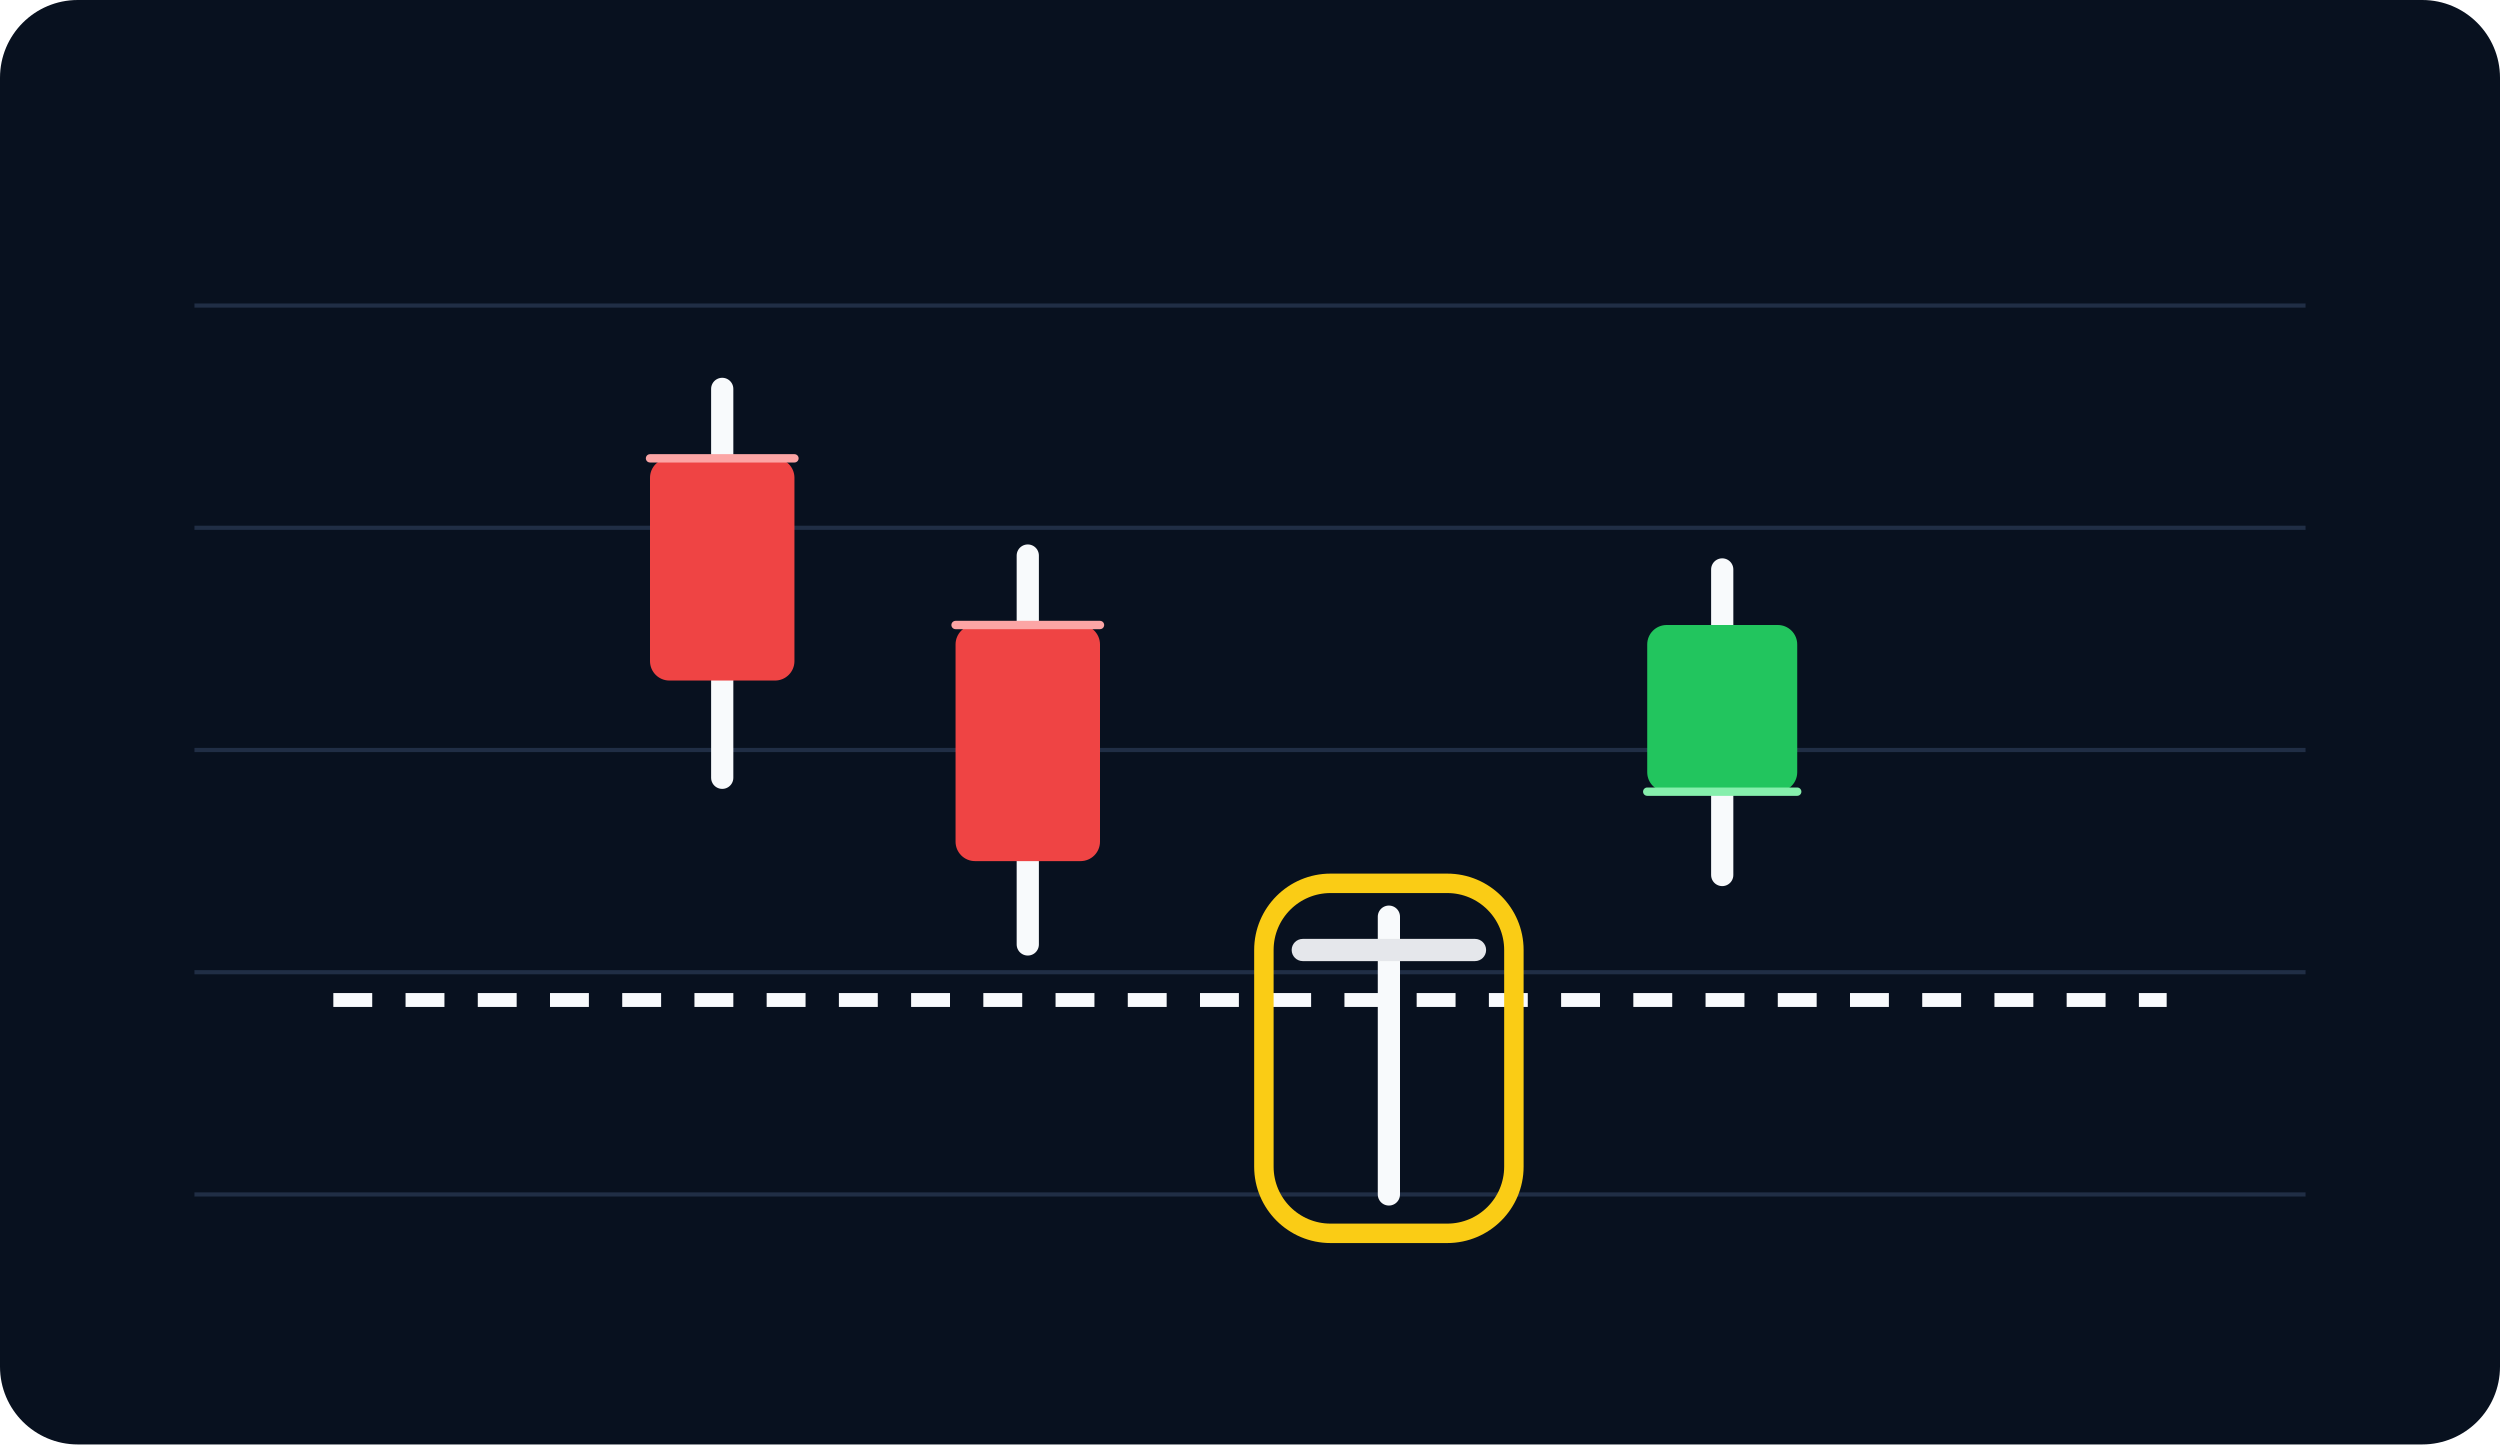
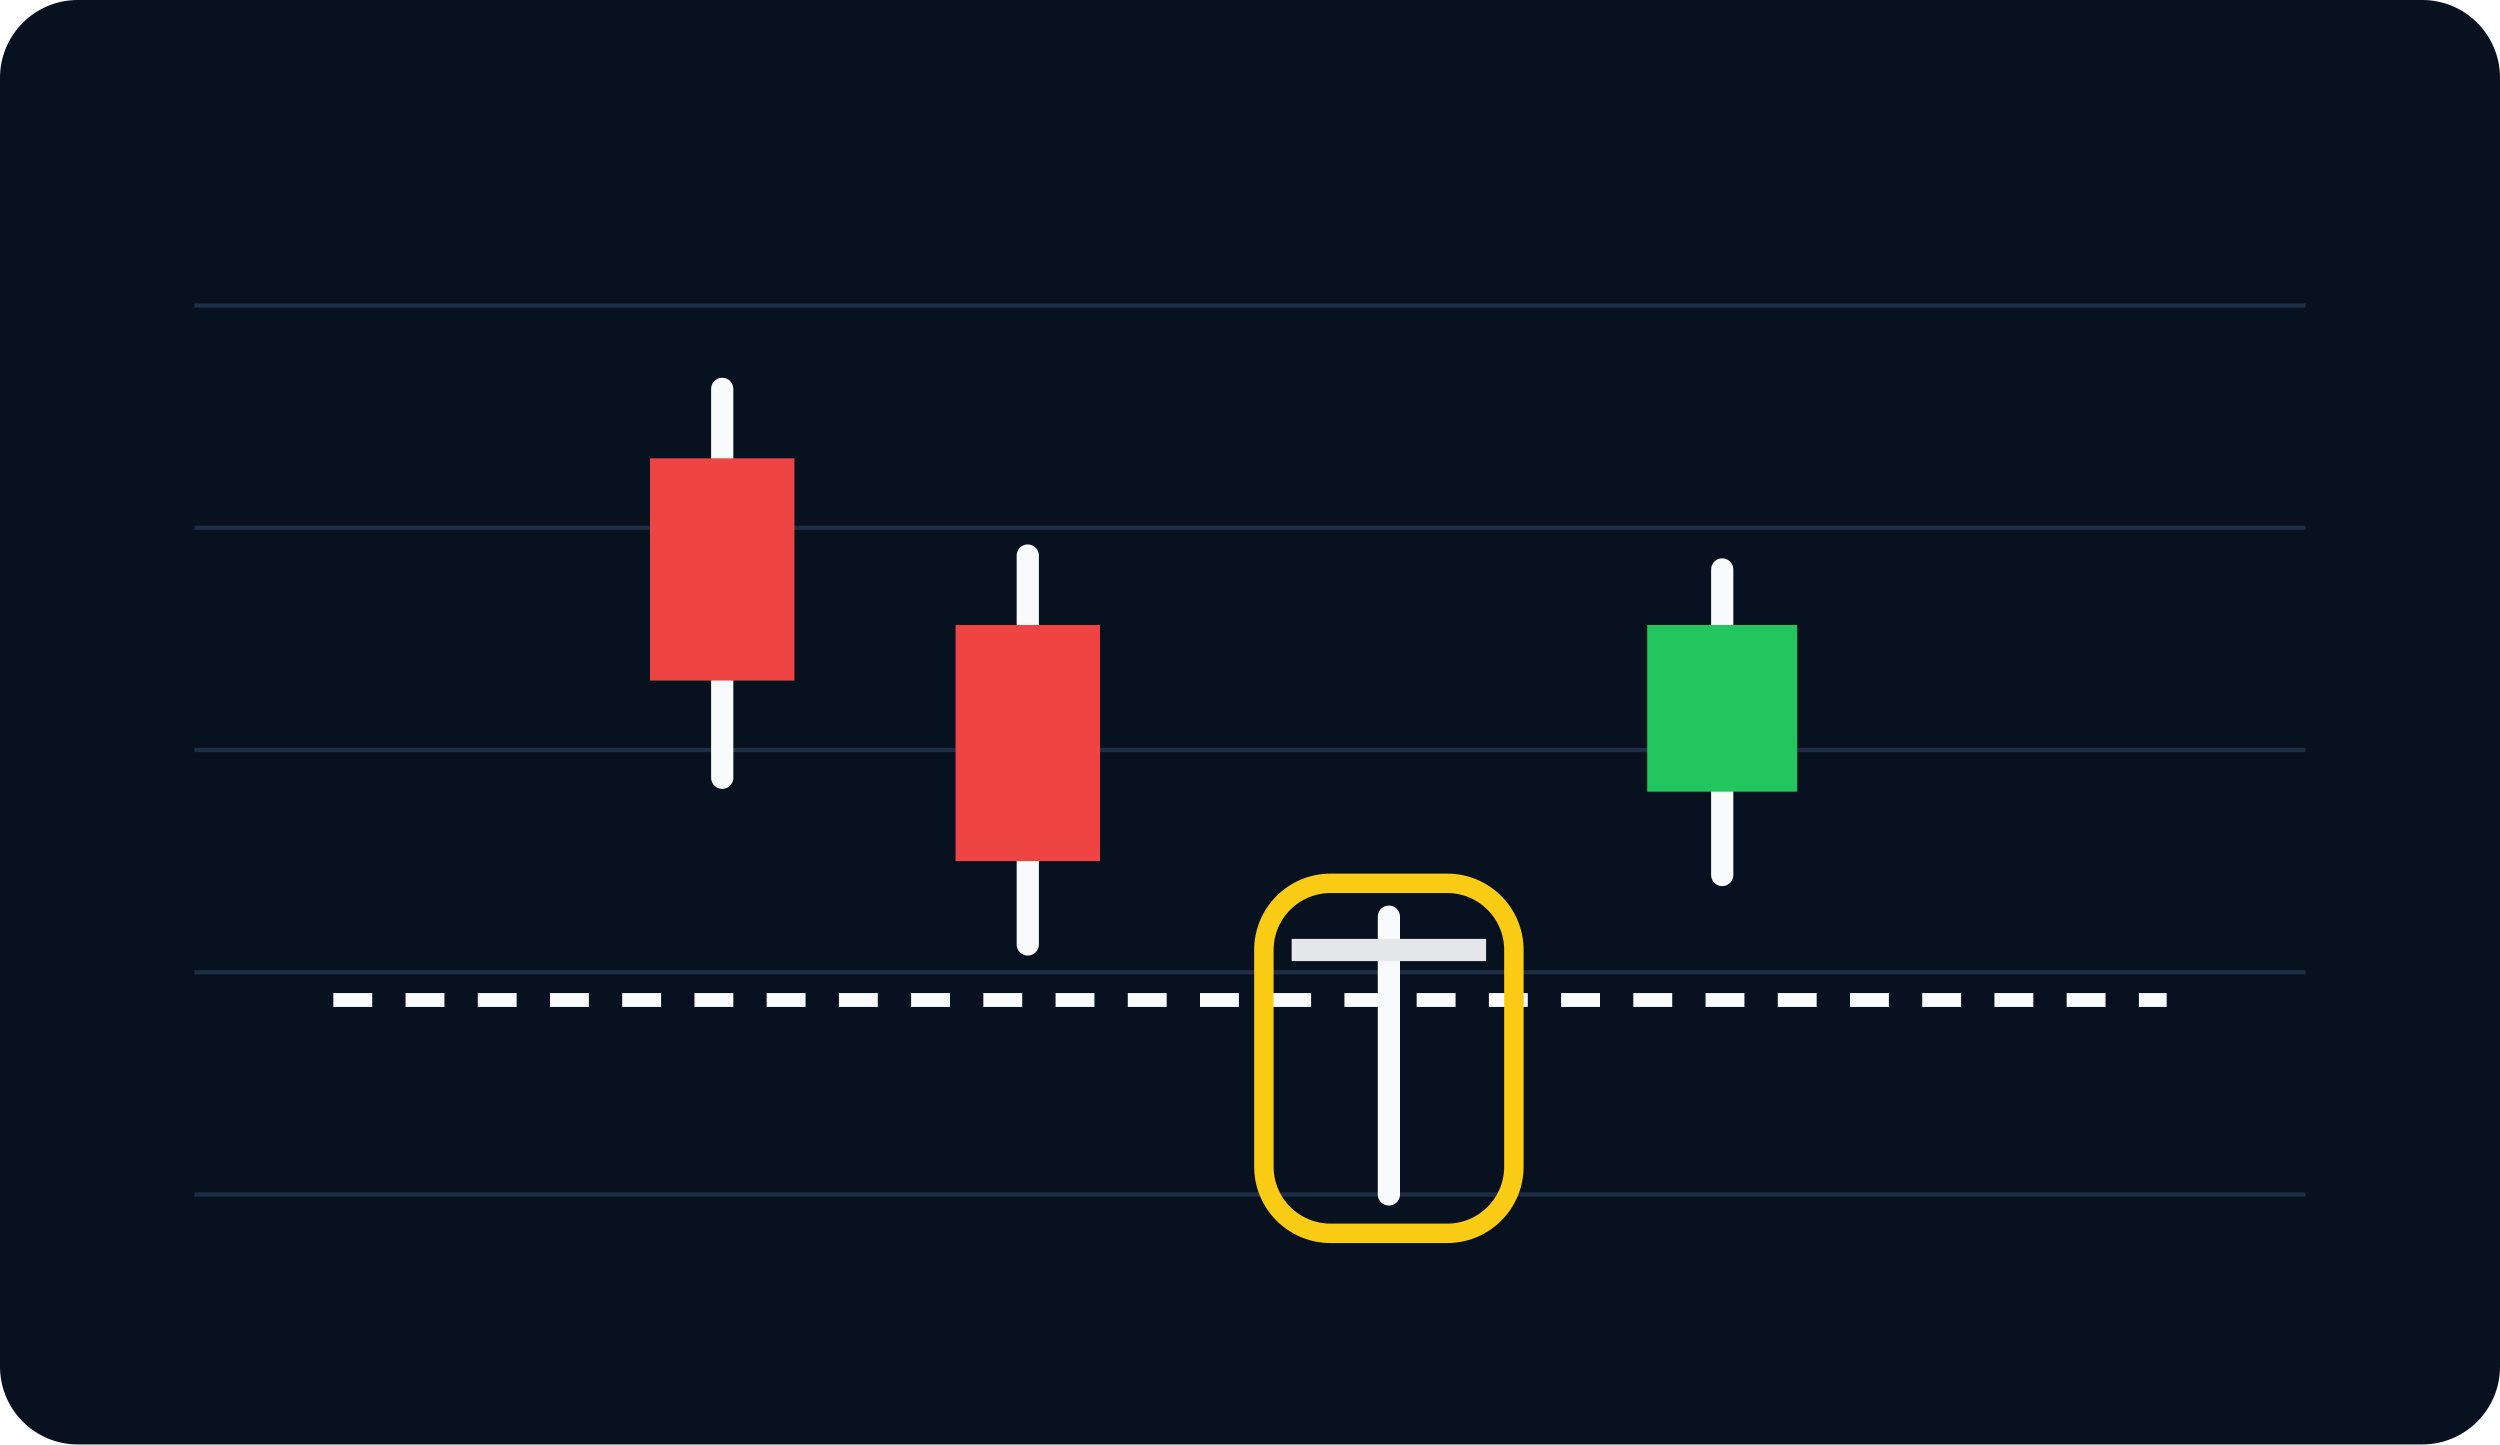
<svg xmlns="http://www.w3.org/2000/svg" viewBox="0 0 900 520" fill="none">
  <rect width="900" height="520" rx="28" fill="#08111F" />
  <g stroke="#223149" stroke-width="1.5" opacity="0.9">
    <line x1="70" y1="110" x2="830" y2="110" />
    <line x1="70" y1="190" x2="830" y2="190" />
    <line x1="70" y1="270" x2="830" y2="270" />
    <line x1="70" y1="350" x2="830" y2="350" />
    <line x1="70" y1="430" x2="830" y2="430" />
  </g>
  <line x1="120" y1="360" x2="780" y2="360" stroke="#F8FAFC" stroke-width="5" stroke-dasharray="14 12" />
  <line x1="260" y1="140" x2="260" y2="280" stroke="#F8FAFC" stroke-width="8" stroke-linecap="round" />
-   <rect x="234" y="165" width="52" height="80" rx="7" fill="#EF4444" />
-   <line x1="234" y1="165" x2="286" y2="165" stroke="#FCA5A5" stroke-width="3" stroke-linecap="round" />
+   <rect x="234" y="165" width="52" height="80" fill="#EF4444" />
  <line x1="370" y1="200" x2="370" y2="340" stroke="#F8FAFC" stroke-width="8" stroke-linecap="round" />
-   <rect x="344" y="225" width="52" height="85" rx="7" fill="#EF4444" />
-   <line x1="344" y1="225" x2="396" y2="225" stroke="#FCA5A5" stroke-width="3" stroke-linecap="round" />
+   <rect x="344" y="225" width="52" height="85" fill="#EF4444" />
  <line x1="500" y1="330" x2="500" y2="430" stroke="#F8FAFC" stroke-width="8" stroke-linecap="round" />
-   <rect x="465" y="338" width="70" height="8" rx="4" fill="#E5E7EB" />
+   <rect x="465" y="338" width="70" height="8" fill="#E5E7EB" />
  <rect x="455" y="318" width="90" height="126" rx="24" fill="none" stroke="#FACC15" stroke-width="7" />
  <line x1="620" y1="205" x2="620" y2="315" stroke="#F8FAFC" stroke-width="8" stroke-linecap="round" />
-   <rect x="593" y="225" width="54" height="60" rx="7" fill="#22C55E" />
-   <line x1="593" y1="285" x2="647" y2="285" stroke="#86EFAC" stroke-width="3" stroke-linecap="round" />
+   <rect x="593" y="225" width="54" height="60" fill="#22C55E" />
</svg>
